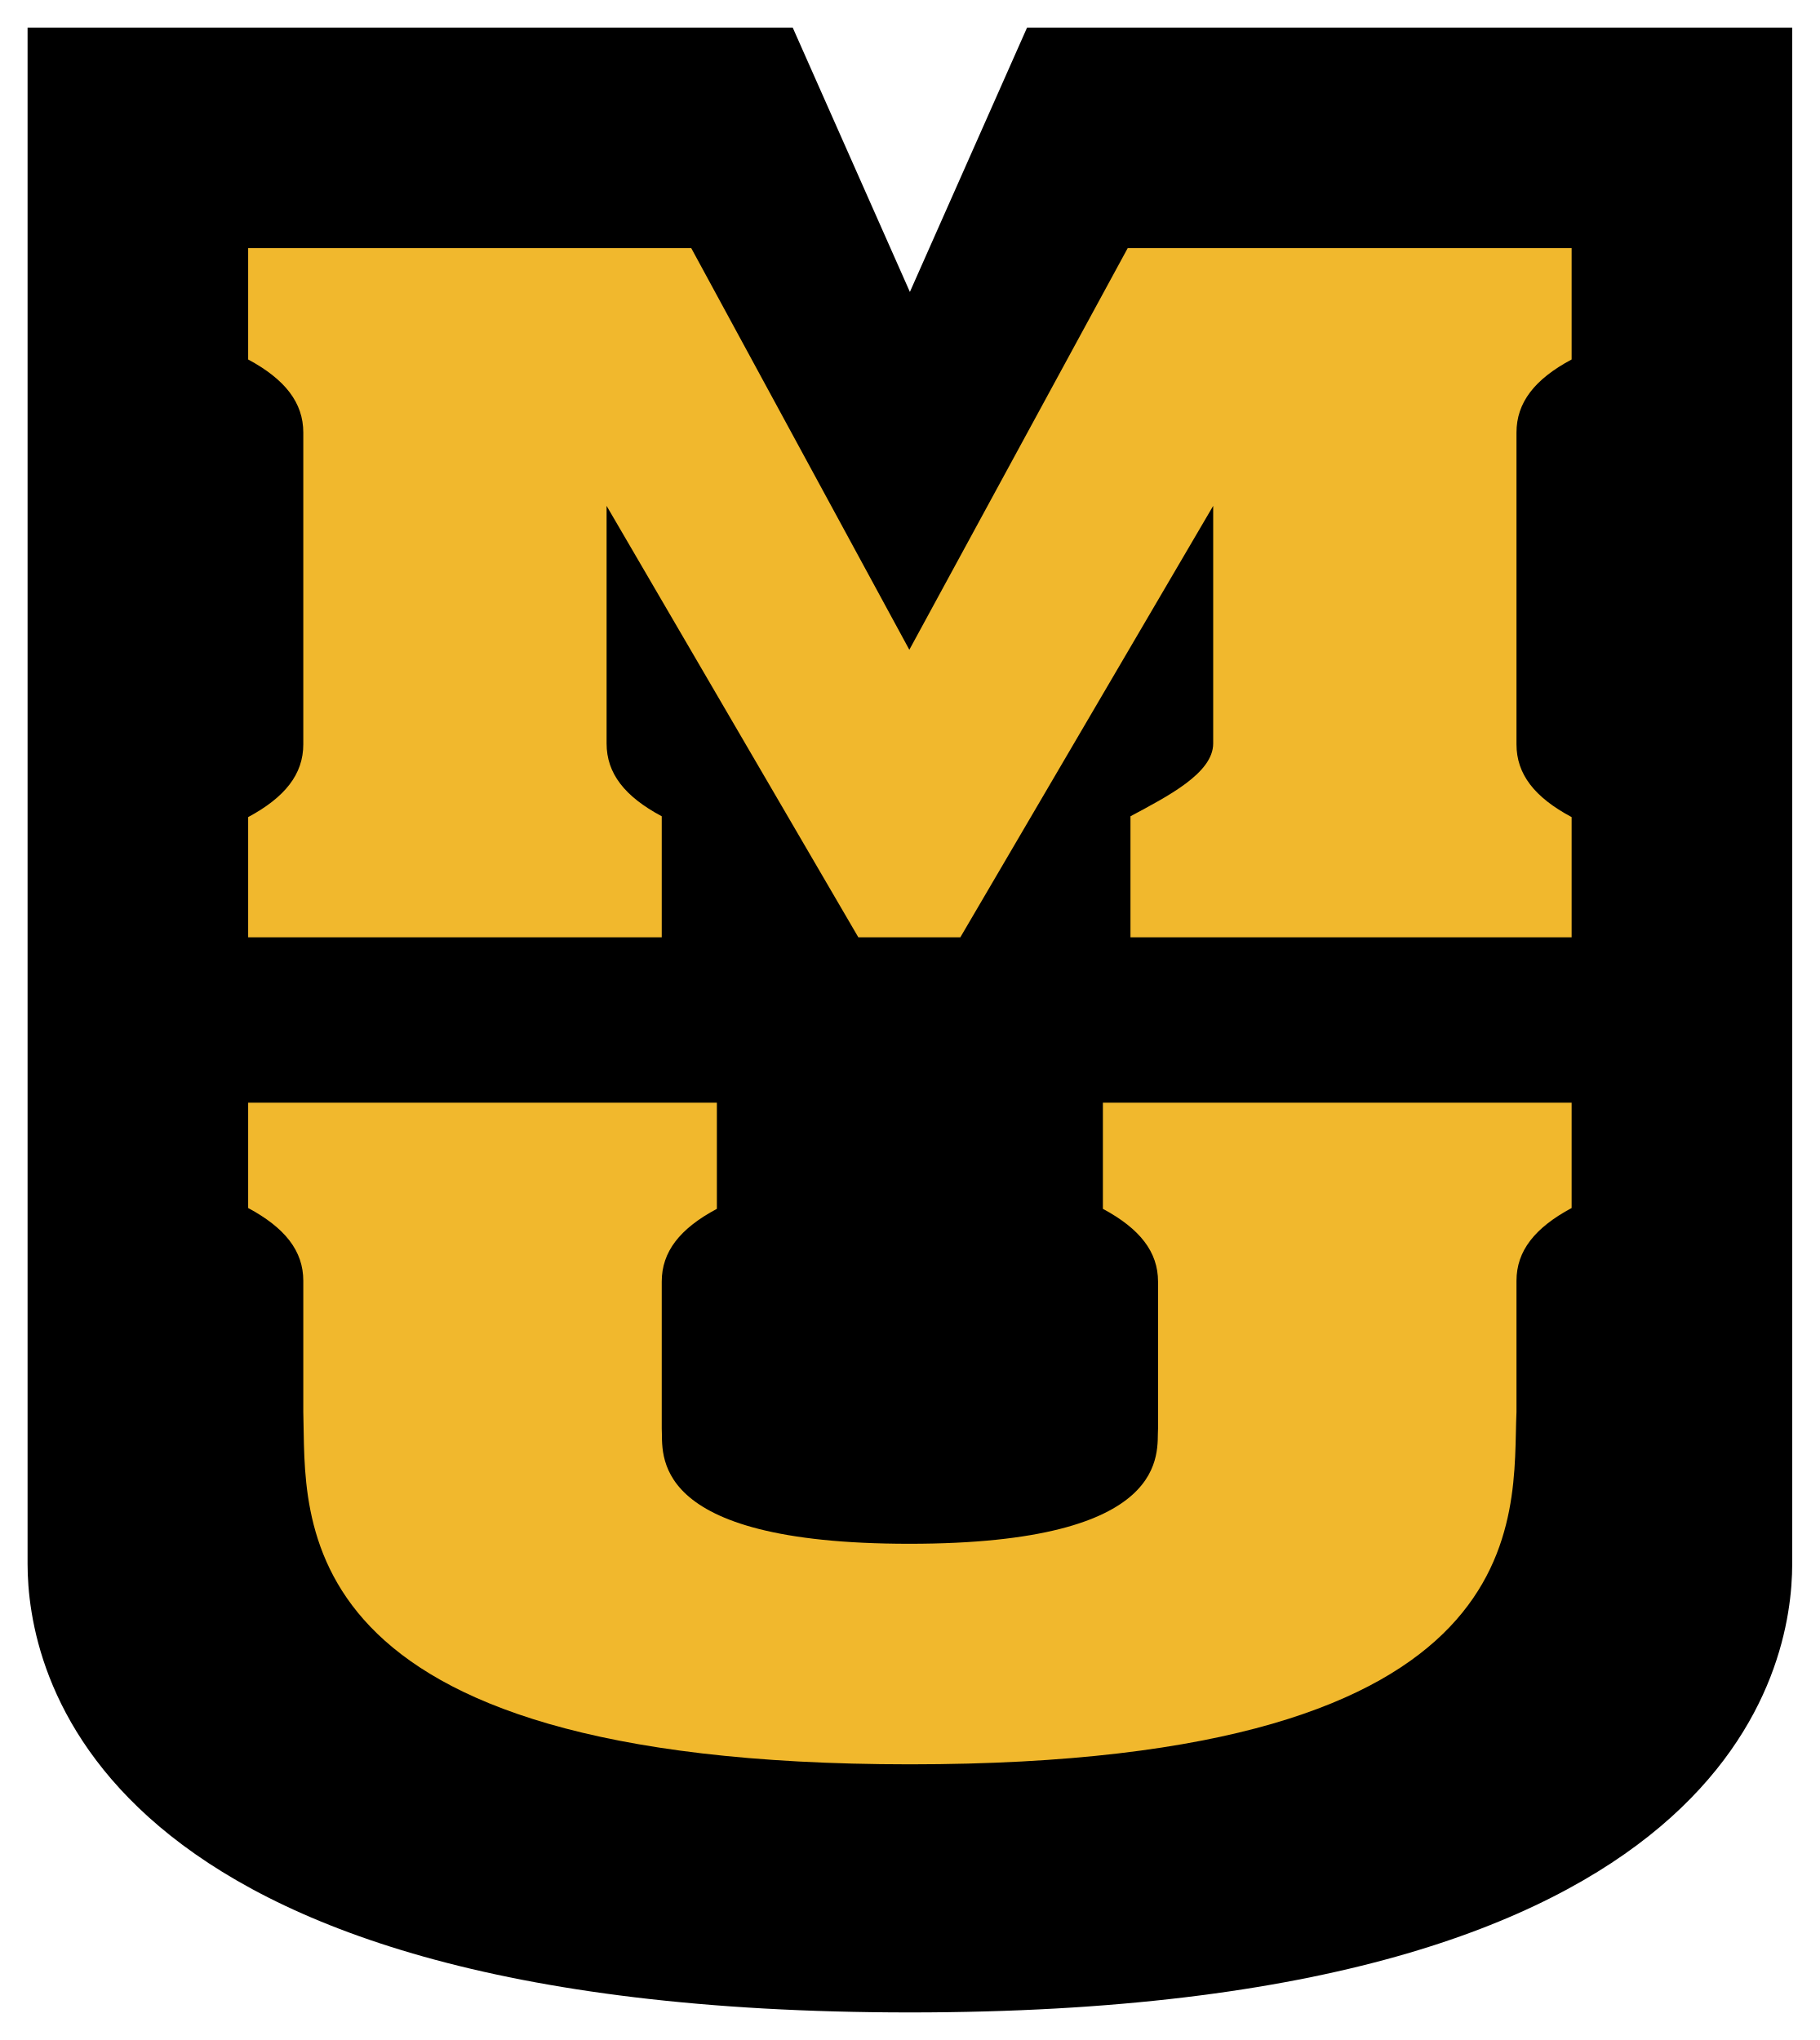
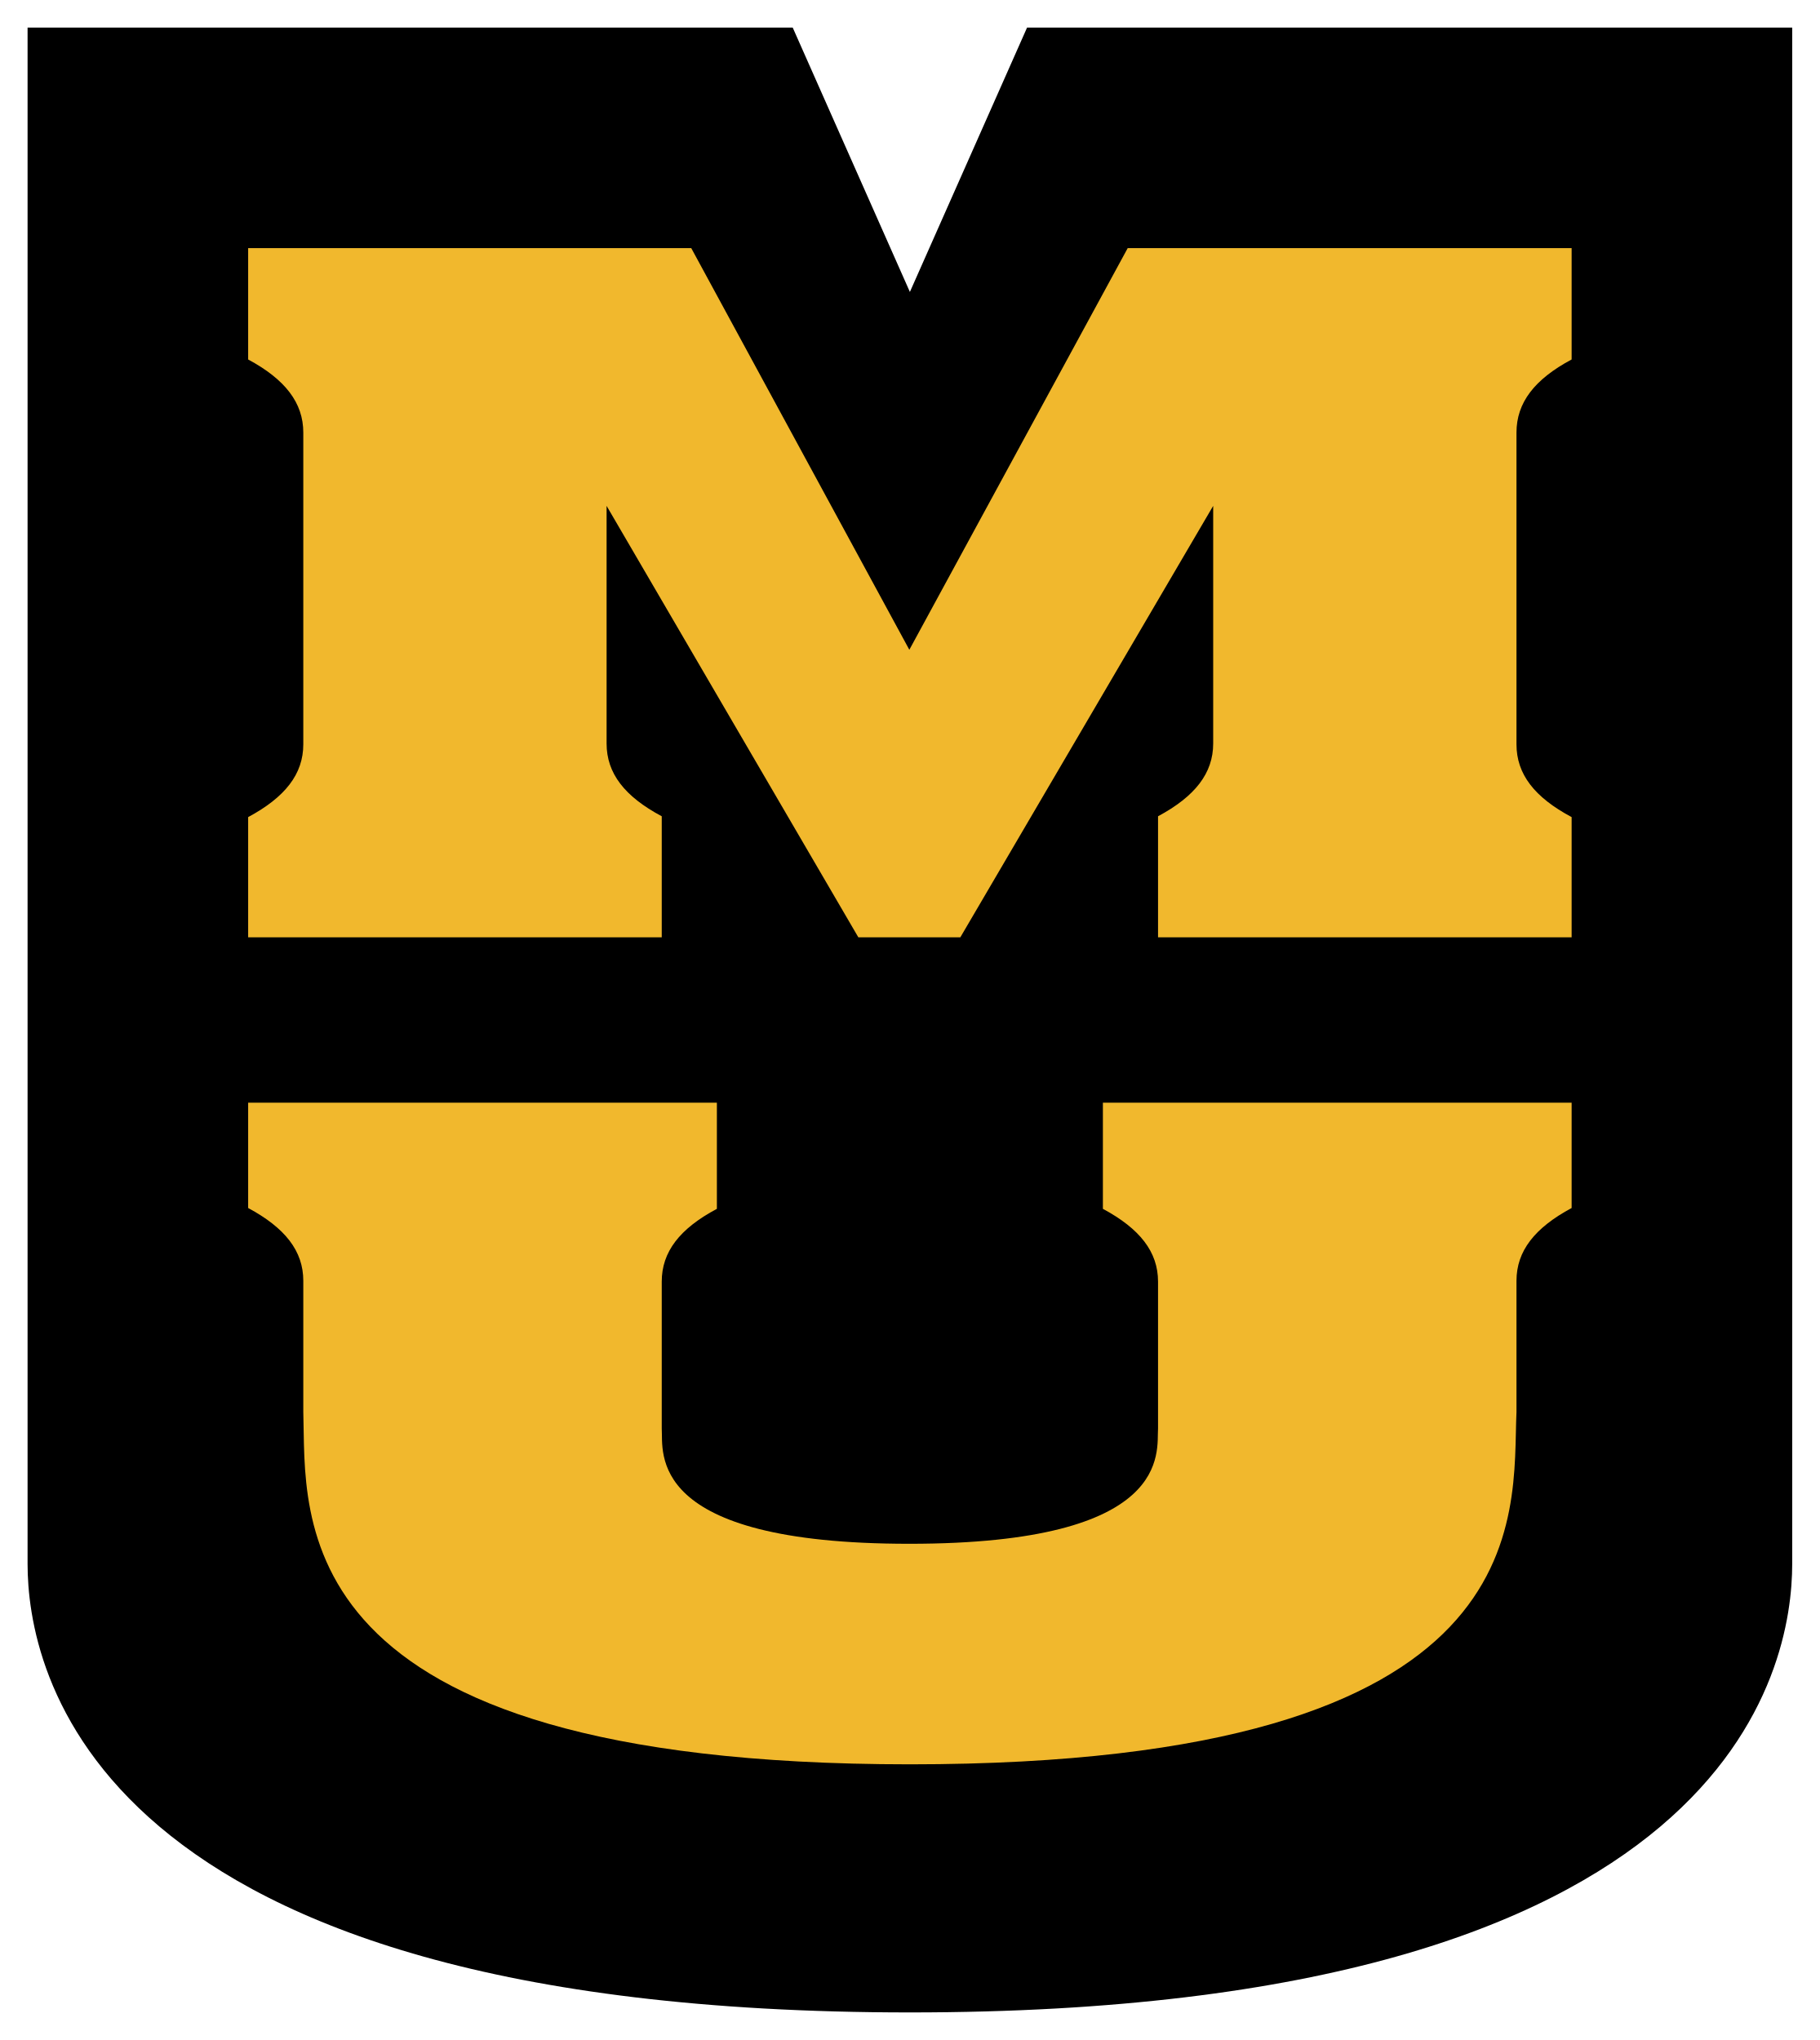
<svg xmlns="http://www.w3.org/2000/svg" version="1.0" id="Layer_1" x="0px" y="0px" width="66px" height="74px" viewBox="0 0 66 74" enable-background="new 0 0 66 74" xml:space="preserve">
  <g>
    <path d="M65,56.73V1H37.25L33,10.59L28.75,1H1v55.73C1,60.44,3.08,73,33,73S65,60.44,65,56.73z" />
  </g>
  <path fill="#F1B82D" d="M42,51.82v-5.33c0-1.08-0.66-1.92-2-2.64V40l0,0h17v3.82c-1.34,0.72-2,1.56-2,2.64v4.76  C54.83,54.96,56.06,64,33,64c-22.96,0-21.88-9.04-22-12.78v-4.76c0-1.08-0.66-1.92-2-2.64V40h17l0,0v3.85c-1.35,0.72-2,1.56-2,2.64  v5.33c0.06,0.84-0.63,4.18,8.98,4.18S41.94,52.65,42,51.82z" />
-   <path fill="#F1B82D" d="M32.98,23.57L40.9,9H57v4.04c-1.35,0.72-2,1.57-2,2.65V27c0,1.08,0.65,1.92,2,2.64V34H41v-4.39  c1.34-0.72,3-1.56,3-2.64v-8.62L34.83,34h-3.7L22,18.35v8.62c0,1.08,0.65,1.92,2,2.64V34H9v-4.36c1.34-0.72,2-1.56,2-2.64V15.69  c0-1.08-0.66-1.93-2-2.65V9h16.07L32.98,23.57" />
+   <path fill="#F1B82D" d="M32.98,23.57L40.9,9H57v4.04c-1.35,0.72-2,1.57-2,2.65V27c0,1.08,0.65,1.92,2,2.64V34H42v-4.39  c1.34-0.72,2-1.56,2-2.64v-8.62L34.83,34h-3.7L22,18.35v8.62c0,1.08,0.65,1.92,2,2.64V34H9v-4.36c1.34-0.72,2-1.56,2-2.64V15.69  c0-1.08-0.66-1.93-2-2.65V9h16.07L32.98,23.57" />
  <g>
</g>
  <g>
</g>
  <g>
</g>
  <g>
</g>
  <g>
</g>
  <g>
</g>
  <g>
</g>
  <g>
</g>
  <g>
</g>
  <g>
</g>
  <g>
</g>
  <g>
</g>
  <g>
</g>
  <g>
</g>
  <g>
</g>
</svg>
